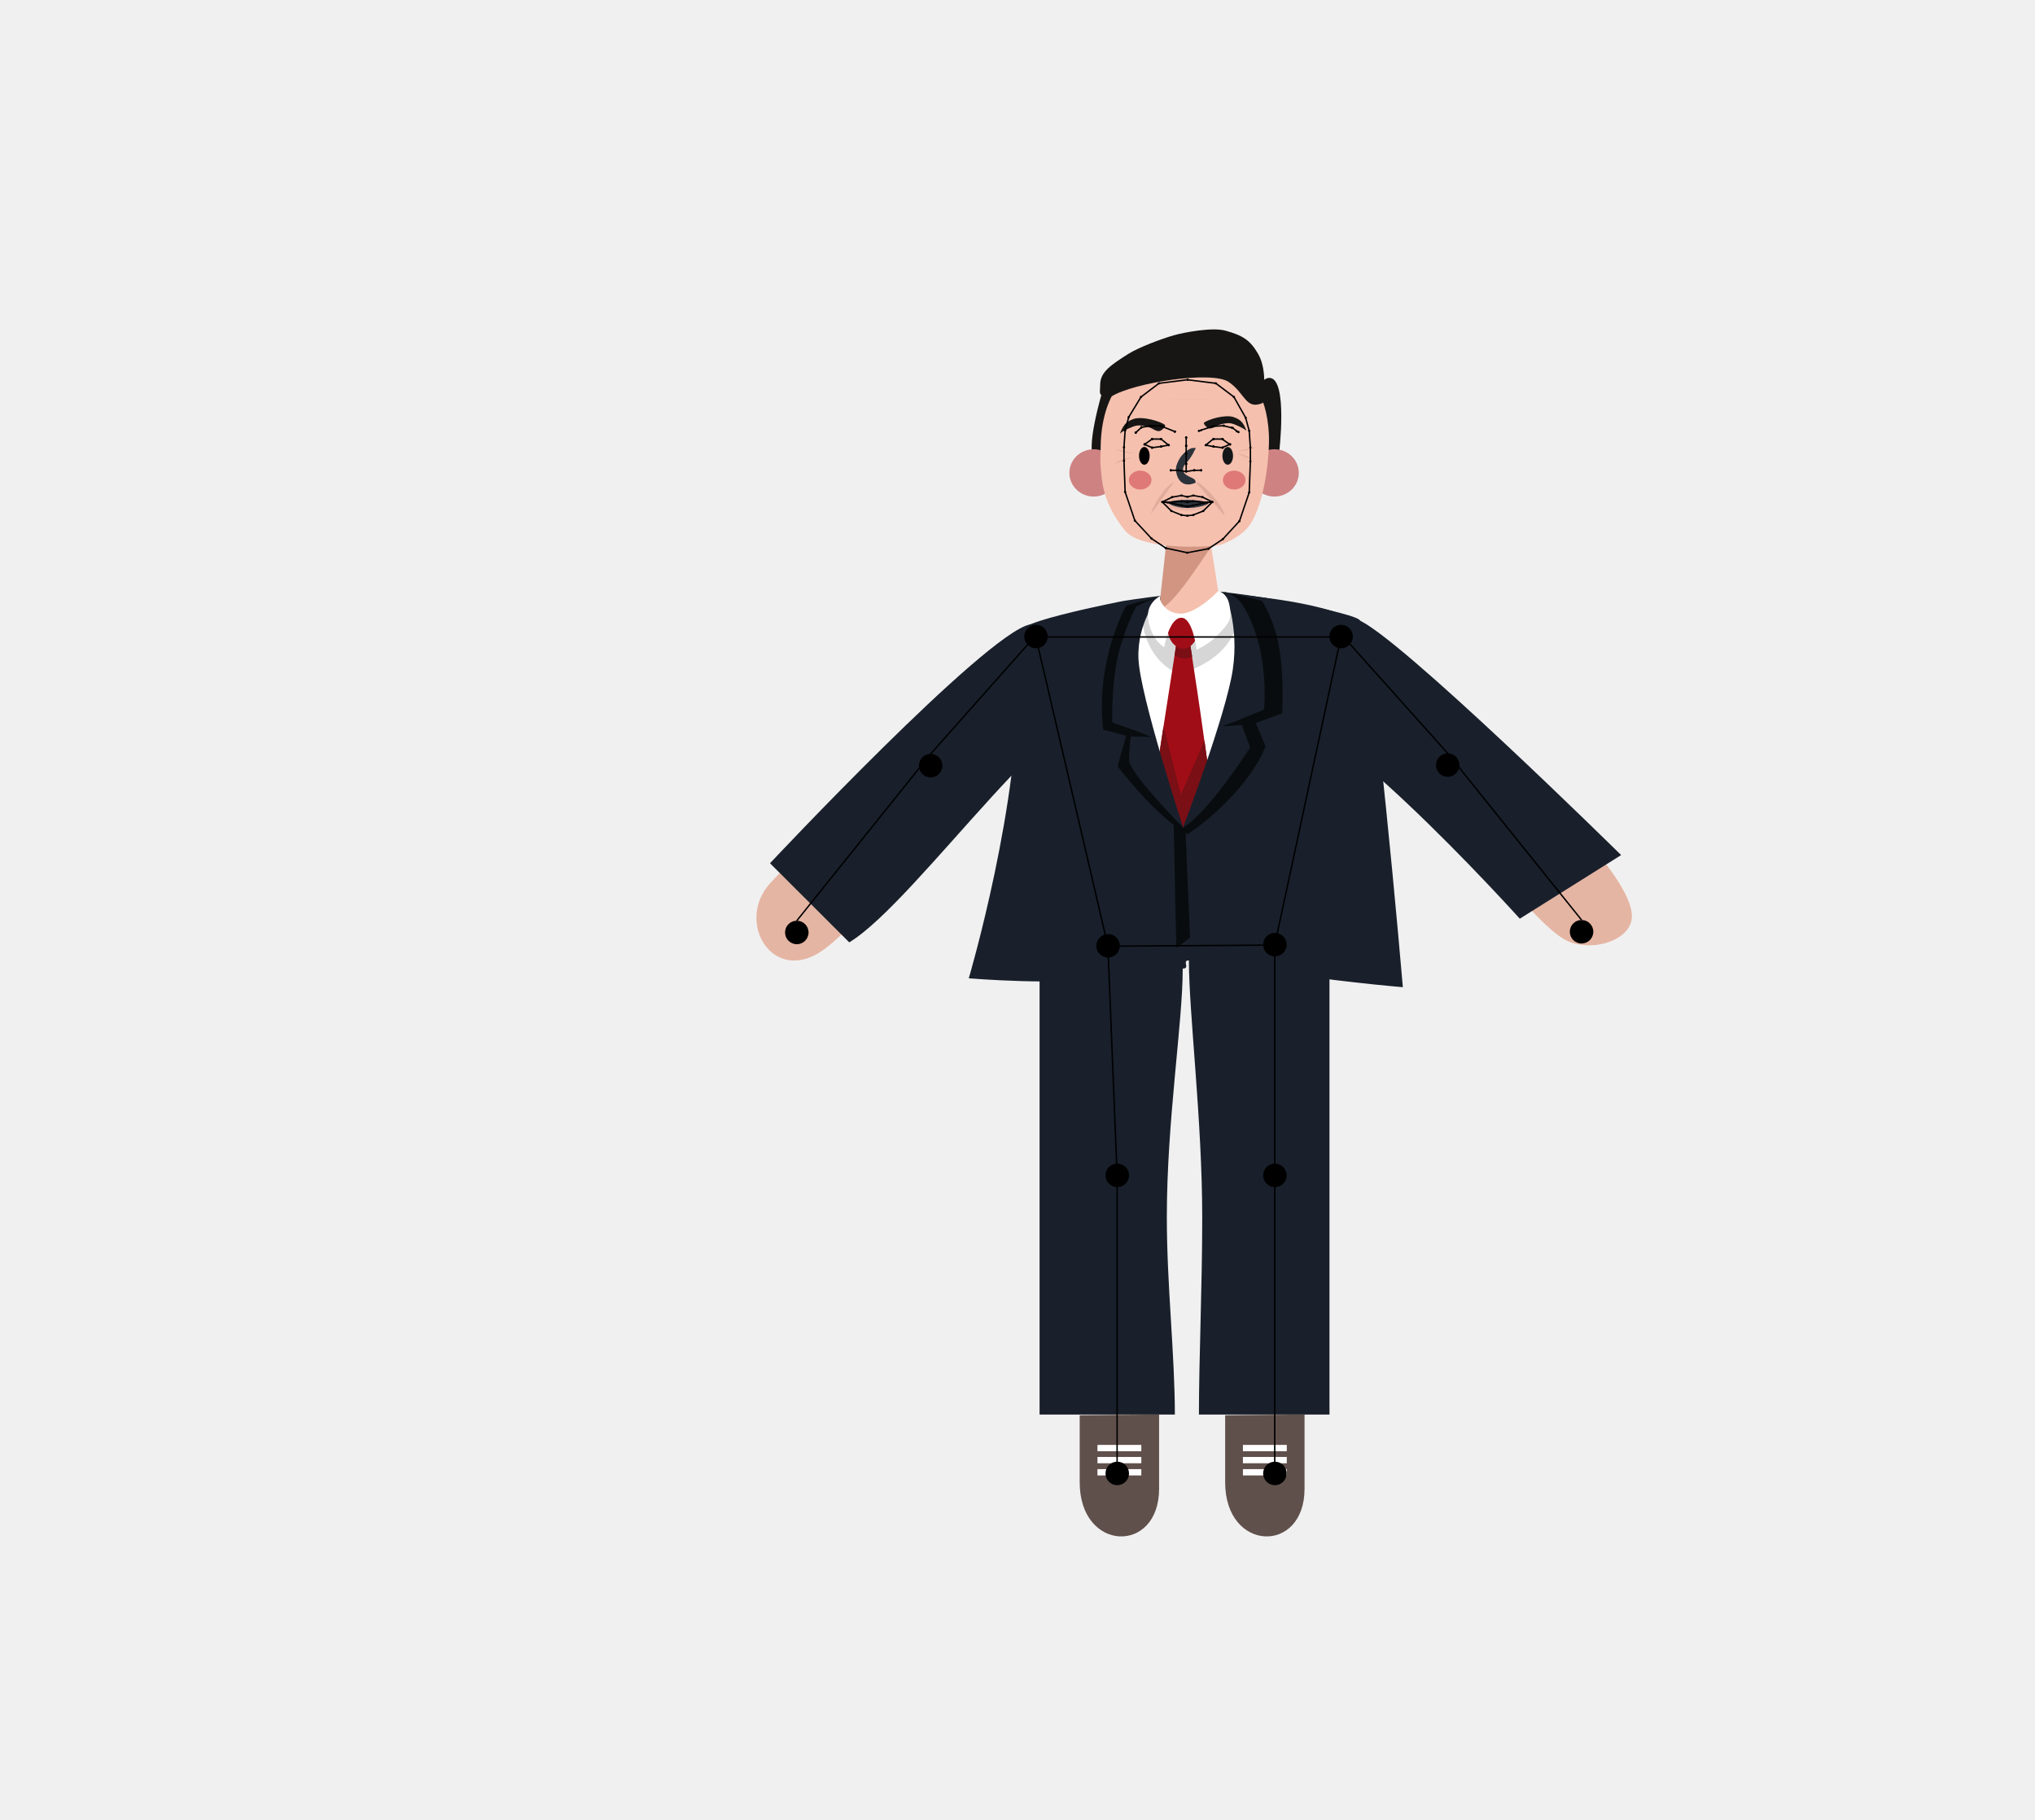
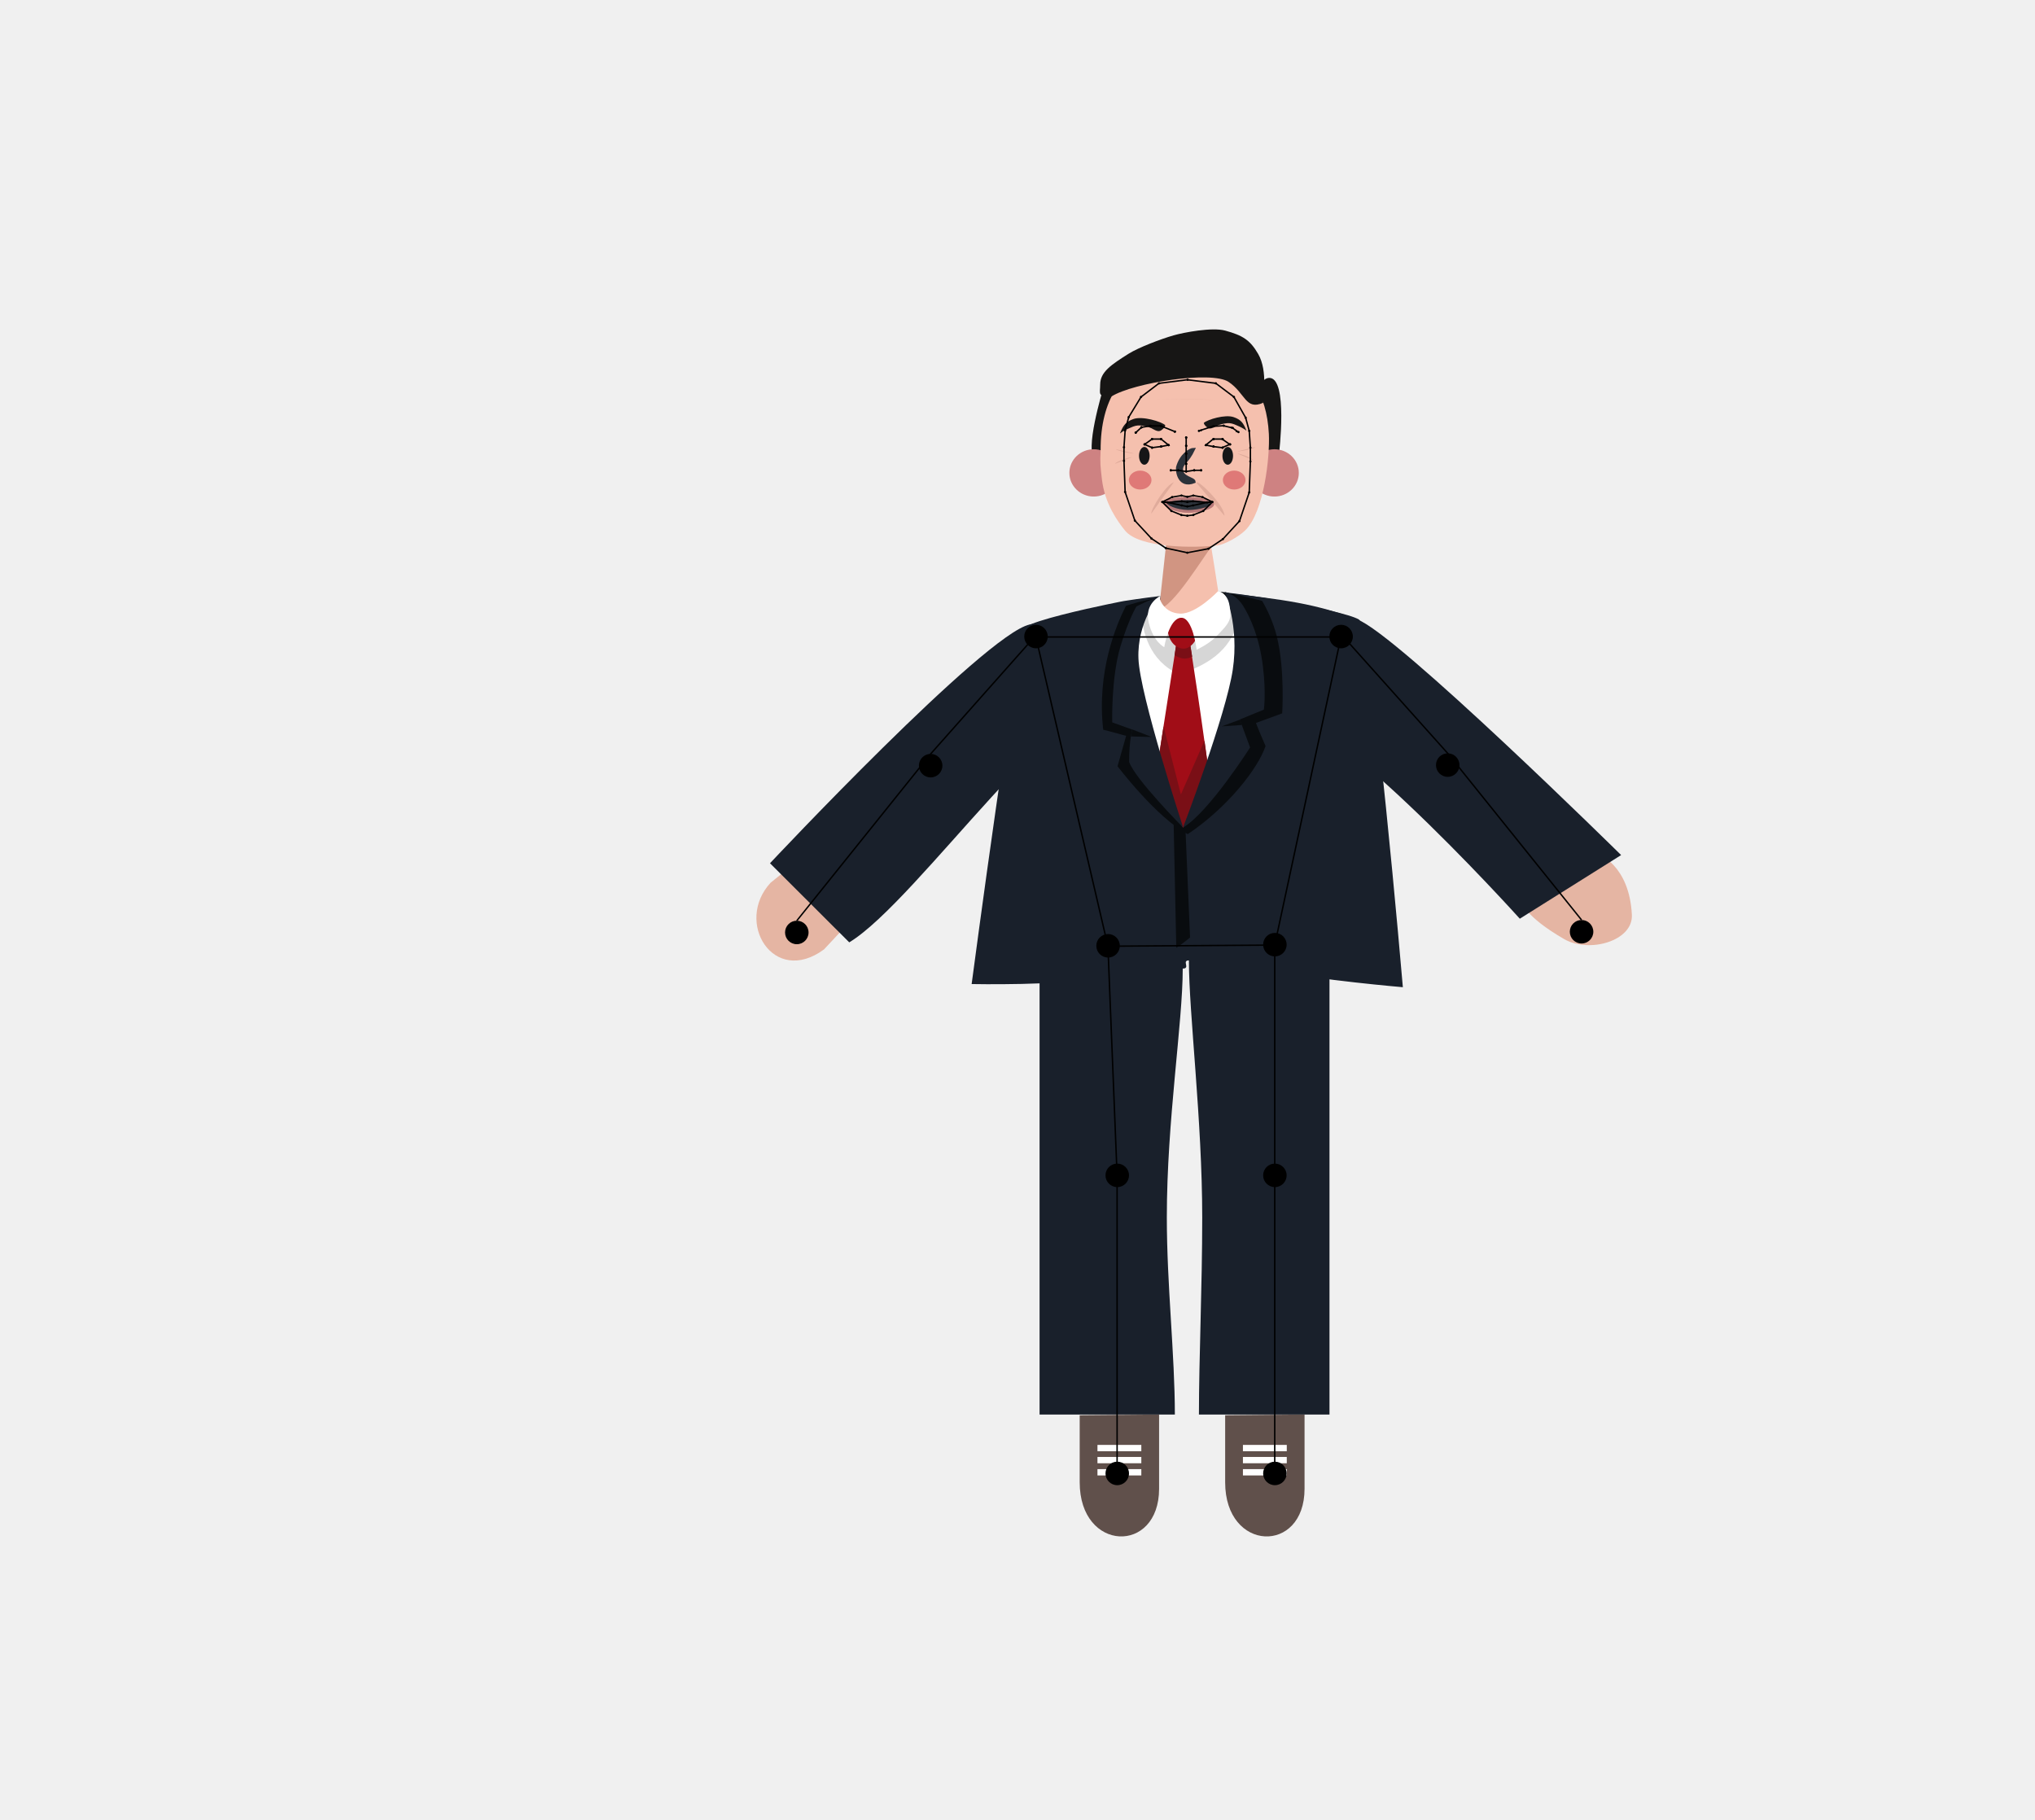
<svg xmlns="http://www.w3.org/2000/svg" version="1.1" id="레이어_1" x="0px" y="0px" width="1420px" height="1270px" viewBox="0 0 1420 1270" style="enable-background:new 0 0 1420 1270;" xml:space="preserve">
  <style type="text/css">
	.st0{fill:#60504B;}
	.st1{fill:#FFFFFF;}
	.st2{fill:#19202B;}
	.st3{fill:#171615;}
	.st4{fill:#E5B5A3;}
	.st5{fill:#090C0F;}
	.st6{fill:#D6D6D6;}
	.st7{fill:#F5C0AE;}
	.st8{fill:#D19582;}
	.st9{fill:#A10D17;}
	.st10{fill:#7A0F16;}
	.st11{fill:#CE8282;}
	.st12{fill:#E0AB9B;}
	.st13{fill:#151617;}
	.st14{fill:#DF7977;}
	.st15{fill:#2C323A;stroke:#2C323A;stroke-width:2;stroke-miterlimit:10;}
- 	.st16{fill:#2C323A;stroke:#EBB5A4;stroke-width:2;stroke-miterlimit:10;}
+ 	.st16{fill:#2C323A;stroke:#B87979;stroke-width:2;stroke-miterlimit:10;}
	.st17{fill:none;stroke:#000000;stroke-miterlimit:10;}
</style>
  <g id="illustration">
    <path class="st0" d="M854.9,987.6v46.8c0,48.8,55.4,50.3,55.4,4.5v-51.8L854.9,987.6z" />
    <path class="st0" d="M753.4,987.6v46.8c0,48.8,55.4,50.3,55.4,4.5v-51.8L753.4,987.6z" />
    <rect x="867.3" y="1008.3" class="st1" width="30.6" height="4.4" />
    <rect x="867.3" y="1016.7" class="st1" width="30.6" height="4.4" />
    <rect x="867.3" y="1025.2" class="st1" width="30.6" height="4.4" />
    <rect x="765.8" y="1008.3" class="st1" width="30.6" height="4.4" />
    <rect x="765.8" y="1016.7" class="st1" width="30.6" height="4.4" />
    <rect x="765.8" y="1025.2" class="st1" width="30.6" height="4.4" />
    <path class="st2" d="M725.4,645.1c0,59.1,0,132.6,0,203.2c0,49.7,0,98,0,138.8c54.2,0,55.2,0,94.4,0c0-41.7-5.6-90.3-5.6-137.6   c0-67.6,11.1-135.5,11.1-173.6c5.6,0-0.9-5.7,4.3-5.7c0,36.8,9.3,111.8,9.3,179.3c0,48.9-2.3,98.3-2.3,137.6c43.1,0,36.4,0,91.1,0   c0-38.3,0-86.8,0-137.6c0-70.8,0-146.1,0-204.4H725.4L725.4,645.1z" />
    <path class="st3" d="M769.6,271.9c0,0-13.4,44-5.2,48.4c8.1,4.4,9.5,0,9.5,0l11.1-44.7L769.6,271.9z" />
    <path class="st3" d="M892.5,316.5c0,0,6.5-53.1-6.9-52.8C872.2,264,867.5,319.1,892.5,316.5z" />
-     <path class="st4" d="M628.7,523.3c0,0-69.3,69.2-91,92.7c-25.4,27.5,2.1,72.5,37.3,46.5c36.6-26.9,82.5-104.2,82.5-104.2   L628.7,523.3z" />
+     <path class="st4" d="M557.4,600.1l-19.7,15.9c-25.4,27.5,2.1,72.5,37.3,46.5l19.9-21.3L557.4,600.1z" />
    <path class="st2" d="M718.5,435.8c-31.3,6.8-181.2,166.6-181.2,166.6l55.3,55.2c48-29,154.6-187.1,187.1-163.3l16.8-75.6" />
-     <path class="st4" d="M1002.4,551c0,0,61.4,88.3,89,104.4c17.4,10.1,48.3,1.4,47.3-17c-1.8-34.8-100.5-119.4-100.5-119.4L1002.4,551   z" />
+     <path class="st4" d="M1062.3,630c0,0,1.5,9.3,29.1,25.3c17.4,10.1,48.3,1.4,47.3-17c-1.8-34.8-23.5-42.3-23.5-42.3L1062.3,630z" />
    <path class="st2" d="M847.1,413l31,81.3c33.4-19,182.4,146.8,182.4,146.8l70.7-44.4c0,0-156.6-154.4-184.2-164.5   C918.2,421.6,898.8,418.4,847.1,413z" />
-     <path class="st2" d="M978.9,688.9c0,0-57.8-4.9-93.2-12c-35.4-7.1-55.2-22.7-55.2-22.7l0,0c-0.2,0.2-4.2,3.6-9.5,7.2   c-3.1,2.1-6.7,4.3-10.3,6c-8.6,4-20.9,9.7-43.1,14.7c-26.4,5.9-91.6,0.6-91.6,0.6s36.7-124.1,34.3-215c-0.6-20.9,0.2-26.5,6.3-30.7   c6.4-4.4,39.9-12,55.8-15.3c7-1.5,11.9-2.4,11.9-2.4s49.6-8,70.5-6c7.9,0.8,21.9,2.8,36.7,5.4c24.3,4.2,50.8,9.9,56.7,13.5   C957.5,438,978.9,688.9,978.9,688.9z" />
+     <path class="st2" d="M978.9,688.9c0,0-57.8-4.9-93.2-12c-35.4-7.1-55.2-22.7-55.2-22.7l0,0c-0.2,0.2-4.2,3.6-9.5,7.2   c-3.1,2.1-6.7,4.3-10.3,6c-8.6,4-20.9,9.7-43.1,14.7c-26.4,5.9-89.6,4.6-89.6,4.6s32.5-245.4,38.6-249.6c6.4-4.4,39.9-12,55.8-15.3   c7-1.5,11.9-2.4,11.9-2.4s49.6-8,70.5-6c7.9,0.8,21.9,2.8,36.7,5.4c24.3,4.2,50.8,9.9,56.7,13.5C957.5,438,978.9,688.9,978.9,688.9   z" />
    <path class="st5" d="M830.4,654.2L830.4,654.2c-0.2,0.2-4.2,3.6-9.6,7.2l-2.4-112.6l7.9,8.4L830.4,654.2z" />
    <path class="st5" d="M894.7,497.8l-18.3,6.7c0,0,1,3.1,6.7,16.1c-5.3,15.7-26.3,42.7-54.3,61.5c-21.7-11.4-49-47.4-49-47.4l6-21.2   c0,0-7-2-16-4.3c-4.6-40.7,9.1-73.1,15.9-86.5c5.6-1.7,9.5-2.8,9.5-2.8s39.6-9.4,56.2-7c6.3,0.9,17.5,3.3,29.3,6.4   c3.7,6.3,7.6,14.6,10.2,24.6C896.7,466.8,894.7,497.8,894.7,497.8z" />
    <path class="st1" d="M865.4,427.9c-3.4-5.4-6.5-9.1-6.5-9.1L806,419l-4.7,1.6c-2.6,3-5,6.1-6.6,10.1c-2.2,5.4-3.6,11.2-4.6,17   c-1,6-1.4,12.2-1.3,18.3c0.2,3.2,0.5,6.4,1.1,9.3c3.6,20.6,14,60.3,34.4,99.7c20-23.5,45.8-112.5,48.2-132.4   C870.9,437.5,868.1,432.1,865.4,427.9z" />
    <path class="st6" d="M858.9,418.7L806,419l-4.7,1.6c-1.7,2-3.4,4.1-4.8,6.4c0.6,13.6,5.2,33.9,26.1,43.5   c24-7.4,37.7-19.6,42.3-40.3c0.2-0.8,0.3-1.6,0.5-2.4C862.1,422.5,858.9,418.7,858.9,418.7z" />
    <path class="st7" d="M811.7,420.9c-2.8,3.7-2.2,8.9,1.3,11.9c11,9.2,40.4,8.9,38.3-10.9c-1.1-9.9-6.6-43.1-6.6-43.1   c-0.1-0.6,0.3-0.3,0,0.2C836,390.8,818.4,412.2,811.7,420.9z" />
    <path class="st8" d="M847.1,379l-1.7-25l-29.3,4l-7.3,66.9C818.5,423.8,839.6,388.7,847.1,379z" />
    <path class="st9" d="M844.3,546.1c-6.1,11.7-13.4,25-18.7,31.4c-5.1-6.2-14.1-23.9-19.2-34.2c1.8-12.4,3.7-24.9,5.5-36.5   c3.1-20,5.9-37.9,7.7-49.5c1-6.6,1.8-11.3,2-13.3c3.3-2.9,8.3,2,8.3,2s0.7,4.6,1.9,12.3c2,12.9,5.3,34.7,8.6,58.6   C841.8,526.3,843.1,536.2,844.3,546.1z" />
    <path class="st10" d="M844.3,546.1c-6.1,11.7-13.4,25-18.7,31.4c-5.1-6.2-14.1-23.9-19.2-34.2c1.8-12.4,3.7-24.9,5.5-36.5   l12.1,47.6l16.5-37.6C841.8,526.3,843.1,536.2,844.3,546.1z" />
    <path class="st10" d="M831.9,458.2c-2,1-4.2,1.6-6.4,1.3c-2.2-0.3-4.2-1.2-5.9-2.3c1-6.6,1.8-11.3,2-13.3c3.3-2.9,8.3,2,8.3,2   S830.7,450.5,831.9,458.2z" />
    <path class="st9" d="M814.9,439.6c0,5.7,3.8,11.8,9.5,12.9c5.7,1.2,10.3-4.9,12-10.8c1.7-5.9-3.8-12.3-9.5-12.5   C821.3,429.1,814.9,434,814.9,439.6z" />
    <path class="st2" d="M881.9,495.2l-16.8,6.9l1.4,3.8l5.8,15.7c0,0-28.8,45.3-46.8,55.9c0,0,30-78.7,34.7-110.1   c4.7-31.3-5.7-54.4-5.7-54.4s7.3,1.2,12.7,9.4c5.3,8.2,11.7,23.1,14,42.3C883.6,483.9,881.9,495.2,881.9,495.2z" />
    <polygon class="st5" points="866.6,505.9 852.4,506.9 865.2,502.2  " />
    <path class="st2" d="M825.6,577.5c-0.5-0.5-33.5-33.8-37.7-45.8c-0.1-7.5,0.6-13.7,1.2-17.7c0.5-3.1,0.9-4.9,0.9-4.9l-13.9-5   c0,0-0.8-31.1,5.7-52.9c5.8-19.3,11.2-28,11.2-28s9.8-5.1,15.2-6.3c0,0-14.8,17.2-13.8,42.7C795.3,484.9,825.3,576.5,825.6,577.5z" />
    <path class="st5" d="M803.7,514.3l-14.6-0.4c0.5-3.1,0.9-4.9,0.9-4.9L803.7,514.3z" />
    <path class="st1" d="M809.8,415.8l-0.4,2.4c0,0,2.8,9.6,14.1,10c11.3,0.4,26.6-15.8,26.6-15.8s6.6,1.2,7.9,10.6   c1.2,9.4,1,10.8-9.9,21.7c-4.9,4.9-13.1,8.7-13.1,8.7s-2.7-23-11-22.3c-8.4,0.6-11.6,20.5-11.6,20.5s-7.6-3.6-10.8-17   C798.2,421.1,809.8,415.8,809.8,415.8z" />
    <ellipse class="st11" cx="763.2" cy="330" rx="17" ry="16.5" />
    <ellipse class="st11" cx="889.3" cy="330" rx="17" ry="16.5" />
    <path class="st7" d="M768,314.3c-0.5,8.8-0.1,11.4,0.9,20.1c2,17.3,11.1,29.6,16.1,35.8c10.1,12.6,49.3,12.2,64.6,10.4   c4.7-0.6,14.6-5.8,19.5-10.7c13-13,17.1-51.3,16.3-67.1c-3-58.5-52.1-57.6-52.1-57.6S767.7,240.3,768,314.3z" />
    <path class="st12" d="M819.1,336.5c-5.9,2.2-15.8,18.4-15.8,22" />
    <path class="st12" d="M854.4,359.9c0-7.6-19.5-26.4-19.5-22.9" />
    <path class="st12" d="M874.3,321.1c0-1.5-10.5-5.1-10.5-4.4" />
    <path class="st12" d="M778.2,323.6c0-1.5,11.3-5.1,11.3-4.4" />
    <path class="st12" d="M875.9,312c0,1-12.1,3.4-12.1,2.9" />
    <path class="st12" d="M848.5,279c0-0.2-43.7-0.6-43.7-0.5" />
    <path class="st12" d="M778.8,313.5c0,1,12.3,3.4,12.3,2.9" />
    <path class="st3" d="M881.4,281.1c0.5-4.5,0.7-9,0.8-13.5c0.1-6.7-0.8-14.6-4.2-20.5c-5.7-9.9-11-13.1-23.1-16.4   c-9.1-2.5-28.9,1.3-35.9,3.3c-9.1,2.6-24.5,8.5-31.4,12.8c-12.2,7.7-19.9,12.8-19.9,21.5c0,6.2-2.2,8.8,7.8,8.4   c15.4-9.7,70.1-18.1,81.8-10.2C869.1,274.4,869,286.5,881.4,281.1z" />
    <g>
      <path class="st3" d="M869.8,300.6c-2.2-5.7-4.1-7.8-8.9-9.5c-5.9-2.1-18.2,1.6-20.9,4c0.1,1.4,2.3,3.4,3.5,3.8    c1.8,0.6,4.5-1.3,5.7-1.8c2.2-1,4.9-1.6,7.1-1.8s4.2,0.4,6.4,1.4C865,297.7,867.6,298.8,869.8,300.6z" />
      <circle id="leftBrow1_1_" cx="859.3" cy="298.4" r="0.7" />
      <circle id="leftBrow4_1_" cx="838.1" cy="300.3" r="0.7" />
      <circle id="leftBrow3_1_" cx="847.1" cy="297.4" r="0.7" />
      <circle id="leftBrow0_1_" cx="862.9" cy="301" r="0.7" />
      <circle id="leftBrow2_1_" cx="853.7" cy="297" r="0.7" />
    </g>
    <g>
      <path class="st3" d="M781.5,302.5c2.4-6.1,4.4-8.3,9.4-10.1c6.2-2.2,19.3,1.7,22.2,4.3c-0.1,1.5-2.4,3.6-3.7,4    c-1.9,0.7-4.8-1.3-6-1.9c-2.4-1.1-5.2-1.7-7.6-1.9c-2.4-0.2-4.5,0.4-6.8,1.5C786.6,299.4,783.8,300.6,781.5,302.5z" />
      <circle id="rightBrow1_1_" cx="796.5" cy="298.2" r="0.8" />
      <circle id="rightBrow4_1_" cx="819.8" cy="301.2" r="0.8" />
      <circle id="rightBrow3_1_" cx="810" cy="297.2" r="0.8" />
      <circle id="rightBrow0_1_" cx="792.5" cy="301.9" r="0.8" />
      <circle id="rightBrow2_1_" cx="802.7" cy="297.2" r="0.8" />
    </g>
    <g>
      <ellipse id="LEyeOpen" class="st13" cx="856.7" cy="318.1" rx="3.7" ry="6.2" />
      <ellipse class="st14" cx="861.2" cy="335" rx="7.9" ry="6.6" />
      <circle id="leftEye0_1_" cx="858.3" cy="310.1" r="0.8" />
      <circle id="leftEye1_1_" cx="853.1" cy="306.4" r="0.8" />
      <circle id="leftEye5_1_" cx="853.1" cy="312.4" r="0.8" />
      <circle id="leftEye2_1_" cx="846.8" cy="306.4" r="0.8" />
      <circle id="leftEye3_1_" cx="841.6" cy="310.6" r="0.8" />
      <circle id="leftEye4_1_" cx="846.8" cy="311.6" r="0.8" />
    </g>
    <g>
      <ellipse class="st14" cx="795.6" cy="335" rx="7.9" ry="6.6" />
-       <ellipse id="REyeOpen" cx="798.5" cy="318.1" rx="3.7" ry="6.2" />
+       <ellipse id="REyeOpen" class="st13" cx="798.5" cy="318.1" rx="3.7" ry="6.2" />
      <circle id="rightEye0_1_" cx="798.7" cy="310.1" r="0.8" />
      <circle id="rightEye1_1_" cx="803.9" cy="306.4" r="0.8" />
      <circle id="rightEye5_1_" cx="803.9" cy="312.4" r="0.8" />
      <circle id="rightEye2_1_" cx="810.2" cy="306.4" r="0.8" />
      <circle id="rightEye3_1_" cx="815.4" cy="310.6" r="0.8" />
      <circle id="rightEye4_1_" cx="810.2" cy="311.6" r="0.8" />
    </g>
    <g>
      <path class="st15" d="M832.9,313.5c-2.3,0-9,3.9-11.3,12.7c-0.4,2.9,1.2,14.1,11.7,10c-0.2-2.5-9.2-2.7-8.8-9.1    C825,322.8,828.5,322.8,832.9,313.5z" />
      <circle id="nose1_1_" cx="827.7" cy="311.1" r="0.8" />
      <circle id="nose0_1_" cx="827.7" cy="305.3" r="0.8" />
      <circle id="nose3_1_" cx="827.7" cy="323.7" r="0.8" />
      <circle id="rightNose0_1_" cx="817" cy="328.2" r="0.8" />
      <circle id="rightNose1_1_" cx="822.2" cy="328.2" r="0.8" />
      <circle id="nose2_1_" cx="827.7" cy="316.6" r="0.8" />
      <circle id="nose4_1_" cx="827.7" cy="329" r="0.8" />
      <circle id="leftNose0_1_" cx="838.1" cy="328.2" r="0.8" />
      <circle id="leftNose1_1_" cx="833.3" cy="328.2" r="0.8" />
    </g>
    <g>
      <path id="rightMiddleLip_2_" d="M814.8,349.6c0.4,0,0.8,0.4,0.8,0.8c0,0.4-0.4,0.8-0.8,0.8s-0.8-0.4-0.8-0.8    C814,350,814.4,349.6,814.8,349.6z" />
      <circle id="upperLipBottomMid_1_" cx="828.5" cy="350.1" r="0.8" />
      <circle id="rightUpperLipBottom1_1_" cx="824.6" cy="349.6" r="0.8" />
      <path id="leftMiddleLip_2_" d="M842.2,349.6c0.4,0,0.8,0.4,0.8,0.8c0,0.4-0.4,0.8-0.8,0.8s-0.8-0.4-0.8-0.8    C841.4,350,841.8,349.6,842.2,349.6z" />
      <circle id="leftUpperLipBottom1_1_" cx="832.4" cy="349.6" r="0.8" />
      <circle id="lowerLipTopMid_2_" cx="828.5" cy="353.1" r="0.8" />
      <circle id="rightLowerLipTop0_2_" cx="824.6" cy="352.4" r="0.8" />
      <circle id="leftLowerLipTop0_2_" cx="832.4" cy="352.4" r="0.8" />
-       <path class="st16" d="M814,350.4c0.9-1.9,9.1-2.6,14.5-2.6c5.4,0,14.8,1.1,15.8,3.1c1,2.1-8.2,4.6-15.8,4.6    C820.8,355.5,813,352.4,814,350.4z" />
+       <path class="st16" d="M813.5,350.9c1-2.3,9.8-3,15.6-3s15.9,1.3,17,3.6c1.1,2.4-8.8,5.4-17,5.4    C820.8,356.8,812.5,353.2,813.5,350.9z" />
    </g>
  </g>
  <g id="skeleton_2_">
    <polygon class="st17" points="722.8,444.5 773.1,660.3 889.5,659.5 935.7,444.5  " />
    <polyline class="st17" points="721.8,444.5 649.4,526.1 556,642.5  " />
    <polyline class="st17" points="937.2,444.1 1010.2,525.7 1103.6,642  " />
    <polyline class="st17" points="773.1,660.3 779.5,820.5 779.5,1028.5  " />
    <polyline class="st17" points="889.5,659.5 889.5,820.5 889.5,1028.5  " />
    <polyline class="st17" points="828.5,265 808.7,267.5 796.2,277 787.6,291.1 785.1,300.4 784.3,312.1 784.3,321.6 785.1,343.3    791.9,363.3 803.5,375.8 813.5,382.5 828.5,385.7 843.3,382.9 853.3,376.2 864.9,363.6 871.7,343.6 872.5,322 872.5,312.4    871.7,300.7 869.2,291.5 861,277 848.4,267.5 828.5,265  " />
    <polyline class="st17" points="792.5,301.9 796.5,298.2 802.7,297.2 810,297.2 819.8,301.2  " />
    <polygon class="st17" points="798.7,310.1 803.9,306.4 810.2,306.4 815.4,310.6 810.2,311.6 803.9,312.4  " />
    <polyline class="st17" points="817,328.2 822.2,328.2 827.7,329 827.7,323.7 827.7,316.6 827.7,311.1 827.7,305.3  " />
    <polyline class="st17" points="864,301.5 860,298.6 853.7,297.1 846.4,297.5 836.4,300.7  " />
    <polygon class="st17" points="858.1,310.1 852.8,306.4 846.5,306.4 841.4,310.6 846.5,311.6 852.8,312.4  " />
    <polyline class="st17" points="838.1,328.2 833.1,328.2 827.7,329  " />
    <polygon class="st17" points="811,350.3 817.9,346.9 824.4,345.8 828.5,346.7 832.7,345.8 839.1,346.9 846,350.3 839.6,356.6    832.5,359.4 828.5,359.9 824.4,359.4 817.4,356.6  " />
    <polyline class="st17" points="811,350.3 814.6,350.6 824.6,349.8 828.5,350.3 832.5,349.8 842.4,350.6 846,350.3  " />
    <polyline class="st17" points="811,350.3 814.6,350.6 824.6,352.7 828.5,353.5 832.5,352.7 842.4,350.6 846,350.3  " />
    <circle id="rightShoulder_1_" cx="722.9" cy="444.2" r="8.2" />
    <circle id="rightElbow_1_" cx="649.4" cy="534.3" r="8.2" />
    <circle id="rightWrist_1_" cx="556" cy="650.7" r="8.2" />
    <circle id="rightHip_1_" cx="773.2" cy="660" r="8.2" />
    <circle id="rightKnee_1_" cx="779.6" cy="820.2" r="8.2" />
    <circle id="rightAnkle_1_" cx="779.6" cy="1028.2" r="8.2" />
    <circle id="leftElbow_1_" cx="1010.2" cy="533.9" r="8.2" />
    <circle id="leftWrist_1_" cx="1103.6" cy="650.2" r="8.2" />
    <circle id="leftHip_1_" cx="889.6" cy="659.2" r="8.2" />
    <circle id="leftKnee_1_" cx="889.6" cy="820.2" r="8.2" />
    <circle id="leftAnkle_1_" cx="889.6" cy="1028.2" r="8.2" />
    <circle id="rightEye0_2_" cx="798.7" cy="310.1" r="0.8" />
    <circle id="rightBrow1_2_" cx="796.5" cy="298.2" r="0.8" />
    <circle id="rightBrow4_2_" cx="819.8" cy="301.2" r="0.8" />
    <circle id="nose1_2_" cx="827.7" cy="311.1" r="0.8" />
    <circle id="rightBrow3_2_" cx="810" cy="297.2" r="0.8" />
    <circle id="rightEye1_2_" cx="803.9" cy="306.4" r="0.8" />
    <circle id="rightBrow0_2_" cx="792.5" cy="301.9" r="0.8" />
    <circle id="rightBrow2_2_" cx="802.7" cy="297.2" r="0.8" />
    <circle id="rightEye5_2_" cx="803.9" cy="312.4" r="0.8" />
    <circle id="rightEye2_2_" cx="810.2" cy="306.4" r="0.8" />
    <circle id="rightEye3_2_" cx="815.4" cy="310.6" r="0.8" />
    <circle id="nose0_2_" cx="827.7" cy="305.3" r="0.8" />
    <circle id="nose3_2_" cx="827.7" cy="323.7" r="0.8" />
    <circle id="rightNose0_2_" cx="817" cy="328.2" r="0.8" />
    <circle id="rightMouthCorner_1_" cx="811" cy="350.3" r="0.8" />
    <circle id="rightNose1_2_" cx="822.2" cy="328.2" r="0.8" />
    <circle id="rightUpperLipTop0_1_" cx="817.9" cy="346.9" r="0.8" />
    <circle id="nose2_2_" cx="827.7" cy="316.6" r="0.8" />
    <circle id="nose4_2_" cx="827.7" cy="329" r="0.8" />
    <circle id="upperLipTopMid_1_" cx="828.5" cy="346.7" r="0.8" />
    <circle id="rightUpperLipTop1_1_" cx="824.4" cy="345.8" r="0.8" />
    <path id="rightMiddleLip_1_" d="M814.6,349.8c0.4,0,0.8,0.4,0.8,0.8s-0.4,0.8-0.8,0.8s-0.8-0.4-0.8-0.8   C813.8,350.2,814.2,349.8,814.6,349.8z" />
    <circle id="lowerLipBottomMid_1_" cx="828.5" cy="359.9" r="0.8" />
    <circle id="upperLipBottomMid_2_" cx="828.5" cy="350.3" r="0.8" />
    <circle id="lowerLipTopMid_1_" cx="828.5" cy="353.4" r="0.8" />
    <circle id="rightUpperLipBottom1_2_" cx="824.6" cy="349.8" r="0.8" />
    <circle id="rightLowerLipTop0_1_" cx="824.6" cy="352.7" r="0.8" />
    <circle id="rightLowerLipBottom1_1_" cx="824.4" cy="359.4" r="0.8" />
    <circle id="rightLowerLipBottom0_1_" cx="817.4" cy="356.6" r="0.8" />
    <circle id="rightEye4_2_" cx="810.2" cy="311.6" r="0.8" />
    <circle id="jawMid_1_" cx="828.5" cy="385.7" r="0.8" />
    <circle id="rightJaw7_1_" cx="813.5" cy="382.5" r="0.8" />
    <circle id="rightJaw6_1_" cx="803.5" cy="375.8" r="0.8" />
    <circle id="rightJaw5_1_" cx="791.9" cy="363.3" r="0.8" />
    <circle id="rightJaw4_1_" cx="785.1" cy="343.3" r="0.8" />
    <circle id="rightJaw3_1_" cx="784.3" cy="321.6" r="0.8" />
    <circle id="rightJaw2_1_" cx="784.3" cy="312.1" r="0.8" />
    <circle id="rightJaw1_1_" cx="785.1" cy="300.4" r="0.8" />
    <circle id="rightJaw0_1_" cx="787.6" cy="291.1" r="0.8" />
    <circle id="topMid_1_" cx="828.7" cy="265" r="0.8" />
    <circle id="leftTop0_1_" cx="848.4" cy="267.5" r="0.8" />
    <circle id="leftTop1_1_" cx="861" cy="277" r="0.8" />
    <circle id="leftEye0_2_" cx="858.3" cy="310.1" r="0.8" />
    <circle id="leftBrow1_2_" cx="860.2" cy="298.6" r="0.8" />
    <circle id="leftBrow4_2_" cx="836.6" cy="300.7" r="0.8" />
    <circle id="leftBrow3_2_" cx="846.6" cy="297.5" r="0.8" />
    <circle id="leftEye1_2_" cx="853.1" cy="306.4" r="0.8" />
    <circle id="leftBrow0_2_" cx="864.2" cy="301.5" r="0.8" />
    <circle id="leftBrow2_2_" cx="853.9" cy="297.1" r="0.8" />
    <circle id="leftEye5_2_" cx="853.1" cy="312.4" r="0.8" />
    <circle id="leftEye2_2_" cx="846.8" cy="306.4" r="0.8" />
    <circle id="leftEye3_2_" cx="841.6" cy="310.6" r="0.8" />
    <circle id="leftNose0_2_" cx="838.1" cy="328.2" r="0.8" />
    <circle id="leftMouthCorner_1_" cx="846" cy="350.3" r="0.8" />
    <circle id="leftNose1_2_" cx="833.3" cy="328.2" r="0.8" />
    <circle id="leftUpperLipTop0_1_" cx="839.1" cy="346.9" r="0.8" />
    <circle id="leftUpperLipTop1_1_" cx="832.7" cy="345.8" r="0.8" />
    <path id="leftMiddleLip_1_" d="M842.4,349.8c0.4,0,0.8,0.4,0.8,0.8s-0.4,0.8-0.8,0.8s-0.8-0.4-0.8-0.8   C841.6,350.2,842,349.8,842.4,349.8z" />
    <circle id="leftUpperLipBottom1_2_" cx="832.5" cy="349.8" r="0.8" />
    <circle id="leftLowerLipTop0_1_" cx="832.5" cy="352.7" r="0.8" />
    <circle id="leftLowerLipBottom1_1_" cx="832.7" cy="359.4" r="0.8" />
    <circle id="leftLowerLipBottom0_1_" cx="839.6" cy="356.6" r="0.8" />
    <circle id="leftEye4_2_" cx="846.8" cy="311.6" r="0.8" />
    <circle id="leftJaw7_1_" cx="843.3" cy="382.9" r="0.8" />
    <circle id="leftJaw6_1_" cx="853.3" cy="376.2" r="0.8" />
    <circle id="leftJaw5_1_" cx="864.9" cy="363.6" r="0.8" />
    <circle id="leftJaw4_1_" cx="871.7" cy="343.6" r="0.8" />
    <circle id="leftJaw3_1_" cx="872.5" cy="322" r="0.8" />
    <circle id="leftJaw2_1_" cx="872.5" cy="312.4" r="0.8" />
    <circle id="leftJaw1_1_" cx="871.7" cy="300.7" r="0.8" />
    <circle id="leftJaw0_1_" cx="869.2" cy="291.5" r="0.8" />
    <circle id="rightTop0_1_" cx="808.8" cy="267.5" r="0.8" />
    <circle id="rightTop1_1_" cx="796.2" cy="277" r="0.8" />
    <circle id="leftShoulder_1_" cx="935.8" cy="444.2" r="8.2" />
  </g>
</svg>
